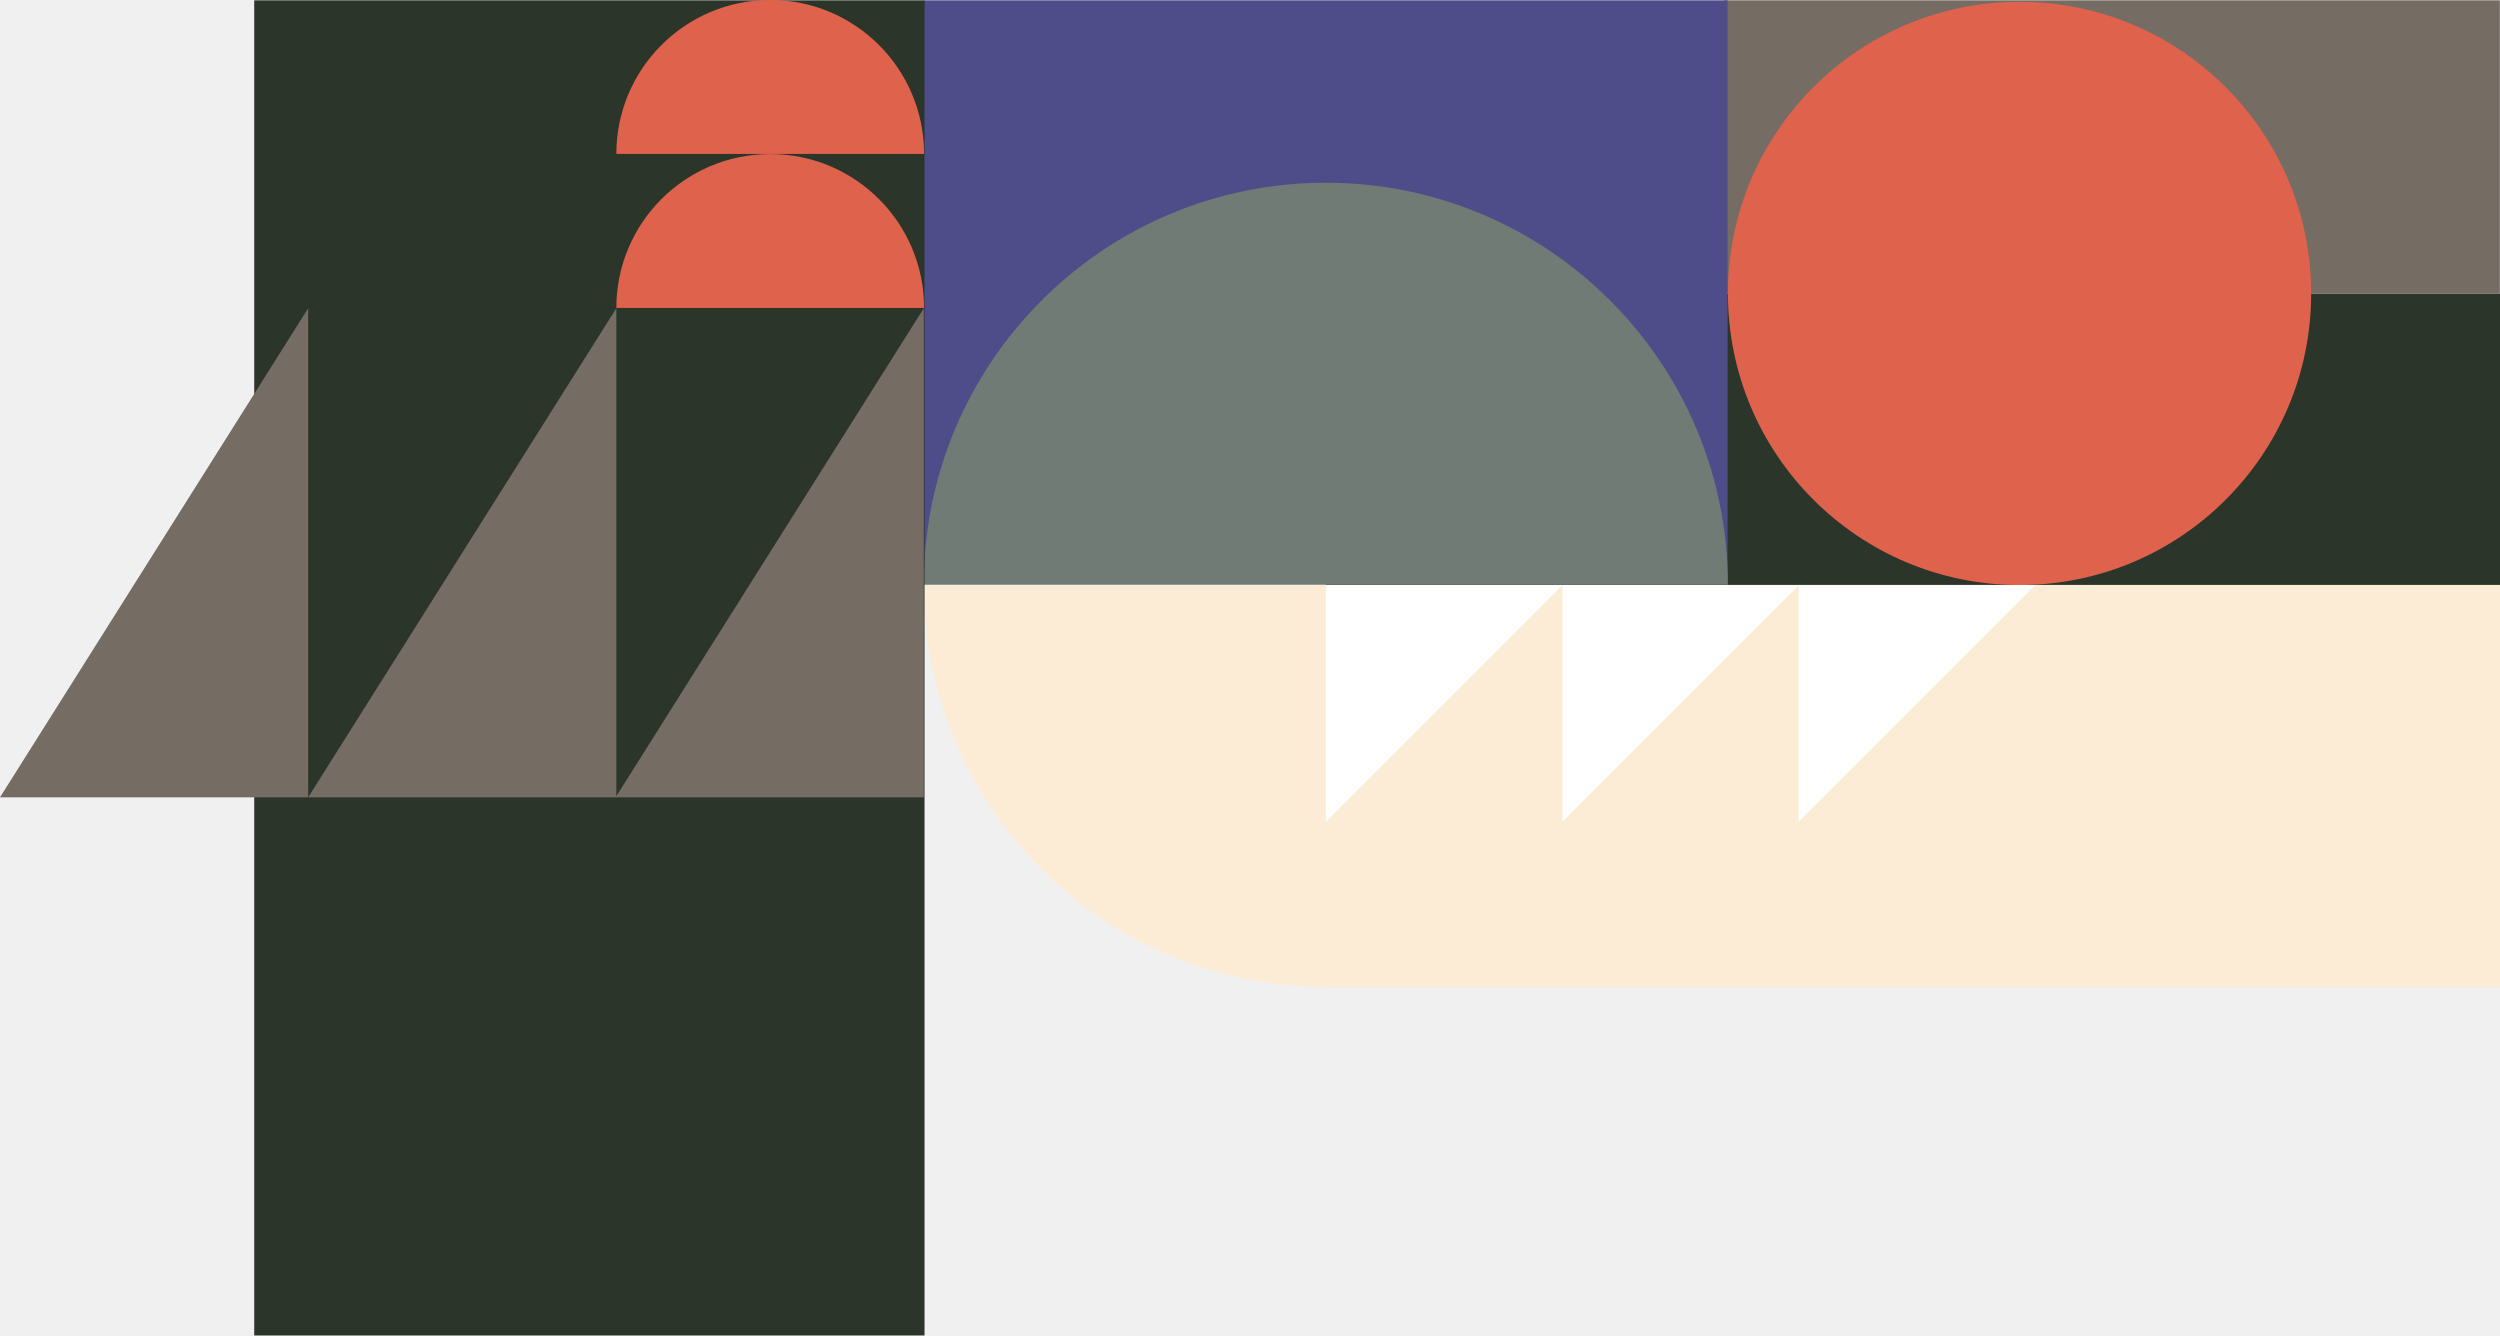
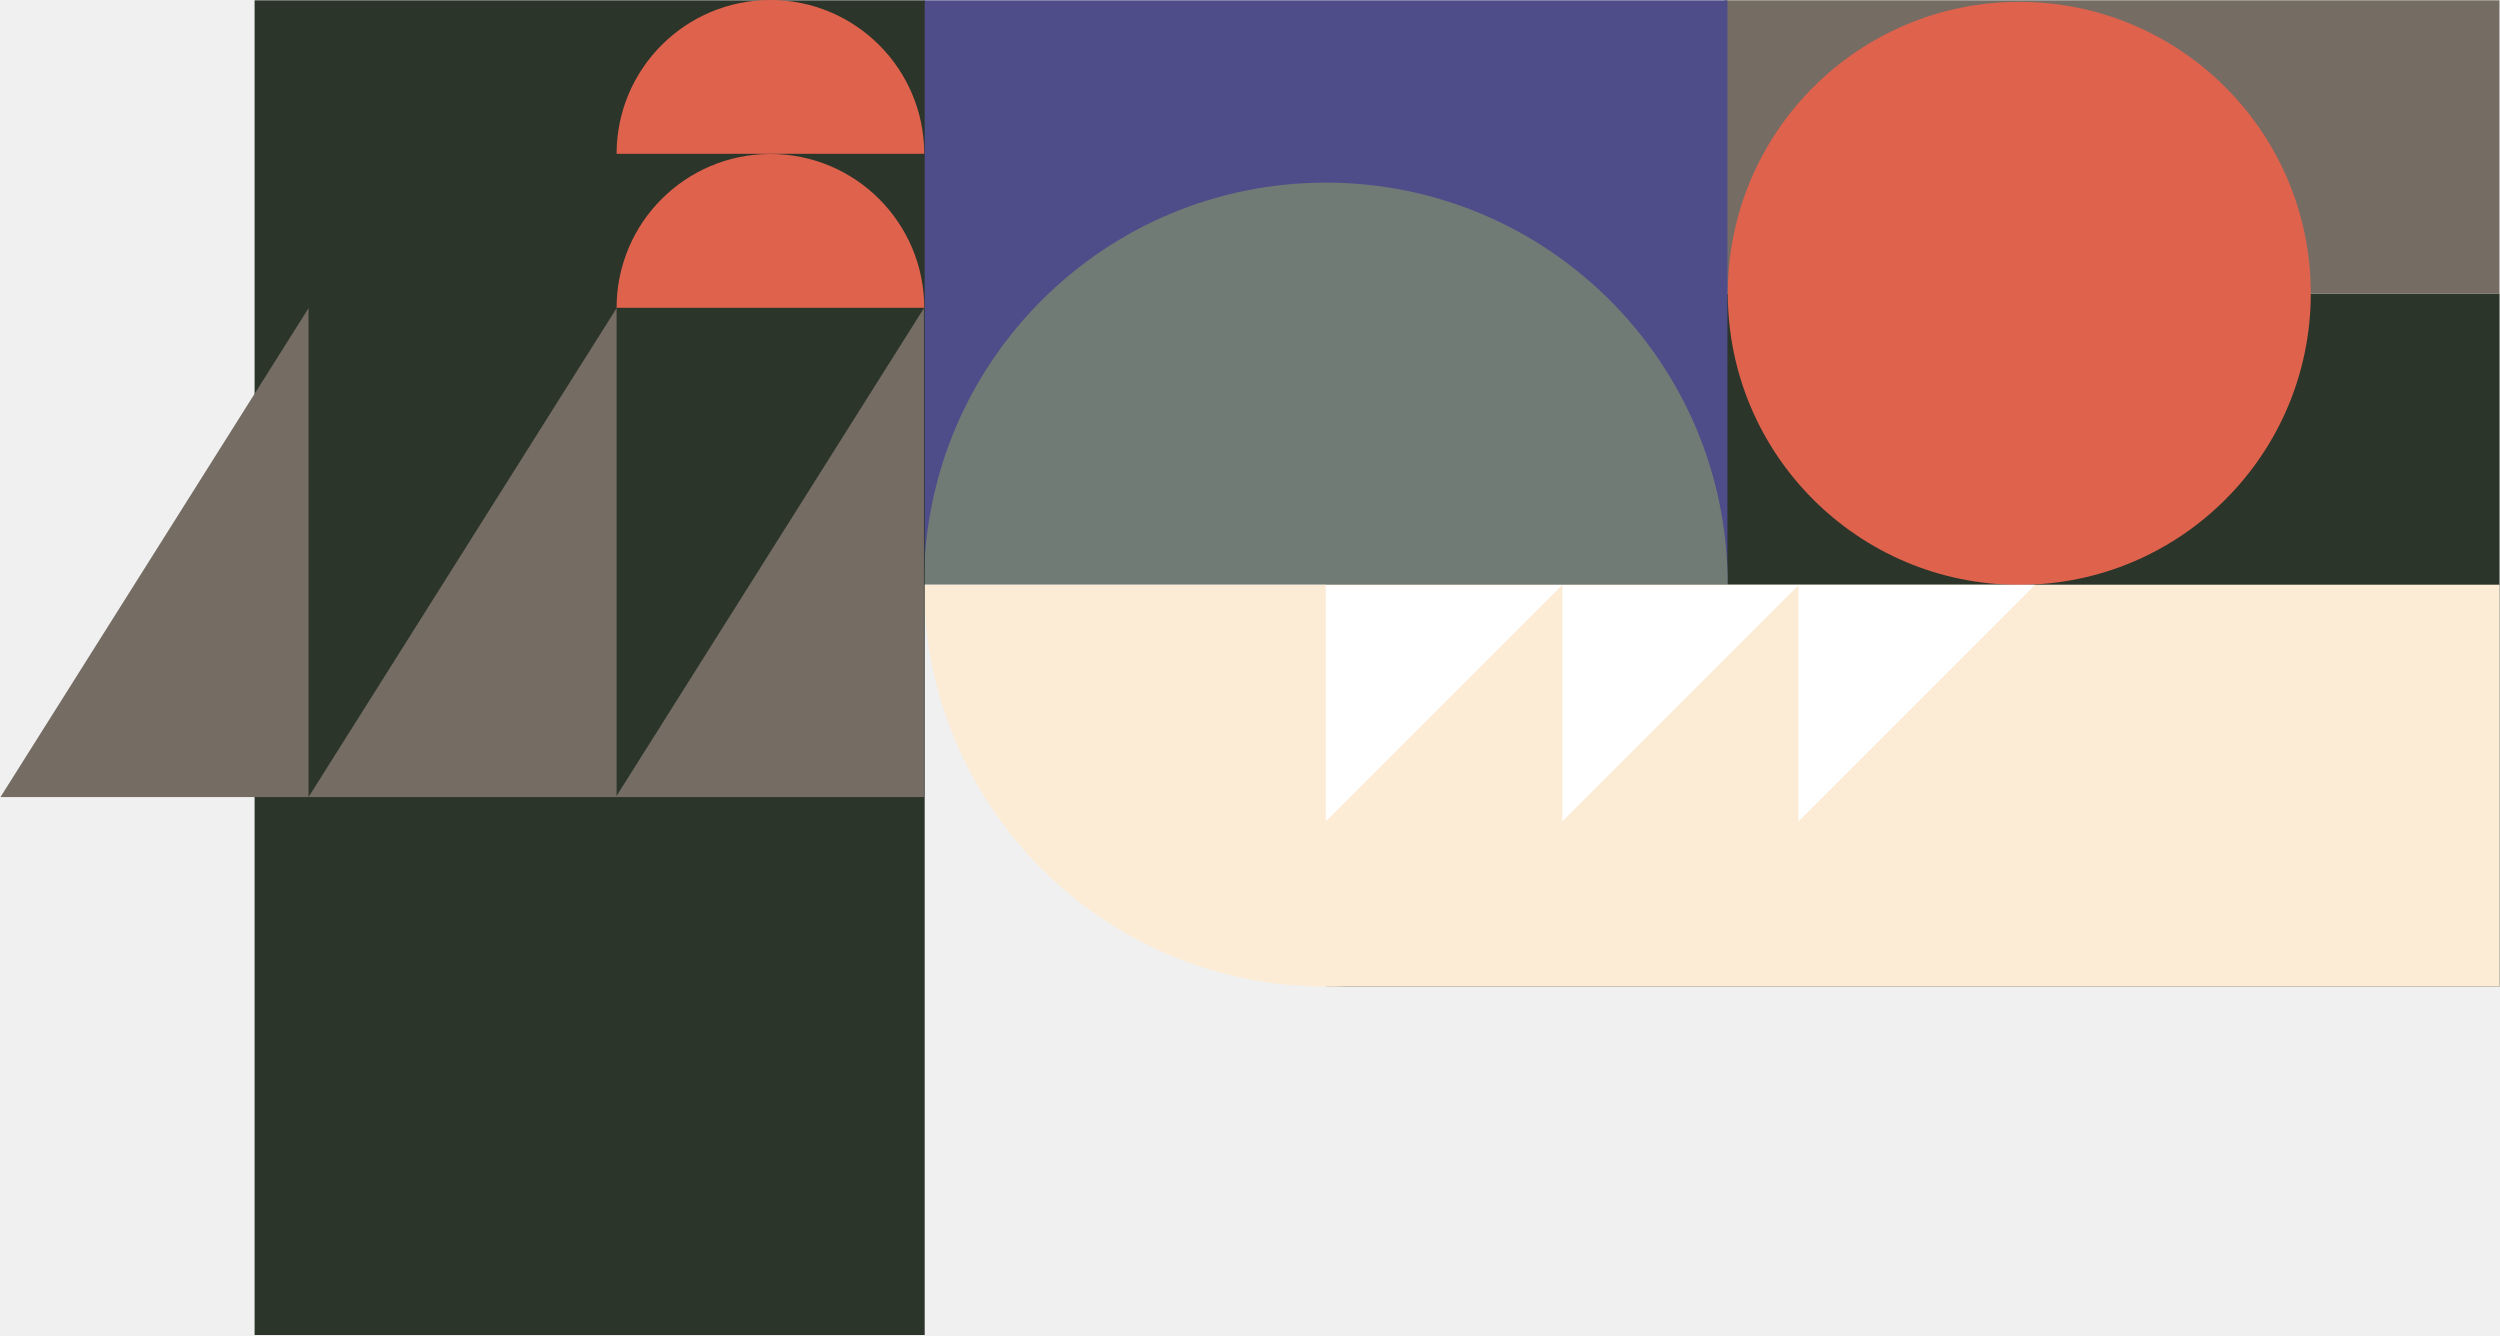
- <svg xmlns="http://www.w3.org/2000/svg" version="1.1" id="Layer_1" x="0px" y="0px" viewBox="0 0 3382.8 1807.1" enable-background="new 0 0 3382.8 1807.1" xml:space="preserve">
-   <g id="Group_1248" transform="translate(344 0.456)">
-     <rect id="Rectangle_64" x="1450.2" y="397" fill="#2B352A" width="1588.6" height="938.1" />
-     <path id="Path_458" fill="#FCECD6" d="M1450,1335c-300.4,0-544-243.6-544-544h1088C1994,1091.4,1750.4,1335,1450,1335z" />
-     <rect id="Rectangle_65" x="1450.2" y="791" fill="#FCECD6" width="1588.6" height="544.1" />
-     <rect id="Rectangle_10" x="1989" y="0" fill="#756C64" width="1049.6" height="397.1" />
-     <rect id="Rectangle_44" x="906" y="0" fill="#4F4C8A" width="1087.6" height="788.6" />
-     <path id="Path_457" fill="#707B75" d="M1450,246.8c-300.4,0-544,243.6-544,544h1088C1994,490.3,1750.5,246.8,1450,246.8z" />
-     <rect id="Rectangle_7" x="0" y="0" fill="#2B352A" width="907" height="1806.6" />
-     <path id="Path_422" fill="#DF624D" d="M698.2-0.5C583.2-0.5,490,92.8,490,207.8h416.4C906.4,92.8,813.2-0.5,698.2-0.5z" />
-     <path id="Path_423" fill="#DF624D" d="M698.2,208c-115,0-208.2,93.2-208.2,208.2h416.4C906.4,301.2,813.2,208,698.2,208z" />
-     <circle id="Ellipse_4" fill="#DF624D" cx="2388.7" cy="396.6" r="394.6" />
-     <path id="Path_459" fill="#FFFFFF" d="M1450,791.2h320.2L1450,1111.4V791.2z" />
-     <path id="Path_460" fill="#FFFFFF" d="M1770.2,791.2h320.2l-320.2,320.2V791.2z" />
-     <path id="Path_461" fill="#FFFFFF" d="M2089.8,791.2H2410l-320.2,320.2V791.2z" />
-     <path id="Path_424" fill="#756C64" d="M906,416.6v661.8H489L906,416.6z" />
-     <path id="Path_464" fill="#756C64" d="M490,416.6v661.8H73L490,416.6z" />
-     <path id="Path_465" fill="#756C64" d="M73,416.6v661.8h-417L73,416.6z" />
+ <svg xmlns="http://www.w3.org/2000/svg" id="svg-home-banner" width="1691" height="903" viewBox="0 0 3382.789 1807.096">
+   <g id="Group_1248" data-name="Group 1248" transform="translate(344 0.456)">
+     <rect id="Rectangle_64" data-name="Rectangle 64" width="1588.635" height="938.071" transform="translate(1450.154 397)" fill="#2b352a" />
+     <path id="Path_458" data-name="Path 458" d="M2089.41,350.01c-300.44,0-544-243.557-544-544h1088C2633.41,106.453,2389.854,350.01,2089.41,350.01Z" transform="translate(-639.407 984.991)" fill="#fcecd6" />
+     <rect id="Rectangle_65" data-name="Rectangle 65" width="1588.635" height="544.071" transform="translate(1450.154 791)" fill="#fcecd6" />
+     <rect id="Rectangle_10" data-name="Rectangle 10" width="1049.635" height="397.071" transform="translate(1989.007 0)" fill="#756c64" />
+     <rect id="Rectangle_44" data-name="Rectangle 44" width="1087.639" height="788.639" transform="translate(906.037 0)" fill="#4f4c8a" />
+     <path id="Path_457" data-name="Path 457" d="M2089.41-193.991c-300.44,0-544,243.557-544,544h1088C2633.411,49.566,2389.854-193.991,2089.41-193.991Z" transform="translate(-639.403 440.742)" fill="#707b75" />
+     <rect id="Rectangle_7" data-name="Rectangle 7" width="907.043" height="1806.639" transform="translate(-0.006 0)" fill="#2b352a" />
+     <path id="Path_422" data-name="Path 422" d="M1753.619-193.991c-114.989,0-208.206,93.217-208.206,208.207h416.413C1961.826-100.774,1868.609-193.991,1753.619-193.991Z" transform="translate(-1055.407 193.536)" fill="#df624d" />
+     <path id="Path_423" data-name="Path 423" d="M1753.619-193.991c-114.989,0-208.206,93.217-208.206,208.207h416.413C1961.826-100.774,1868.609-193.991,1753.619-193.991Z" transform="translate(-1055.407 401.95)" fill="#df624d" />
+     <circle id="Ellipse_4" data-name="Ellipse 4" cx="394.569" cy="394.569" r="394.569" transform="translate(1994.154 2.071)" fill="#df624d" />
+     <path id="Path_459" data-name="Path 459" d="M0,0H320.209L0,320.209Z" transform="translate(1450.007 791.187)" fill="#fff" />
+     <path id="Path_460" data-name="Path 460" d="M0,0H320.209L0,320.209Z" transform="translate(1770.216 791.187)" fill="#fff" />
+     <path id="Path_461" data-name="Path 461" d="M0,0H320.209L0,320.209Z" transform="translate(2089.798 791.187)" fill="#fff" />
+     <path id="Path_424" data-name="Path 424" d="M417.031,0V661.827H0Z" transform="translate(489 416.64)" fill="#756c64" />
+     <path id="Path_464" data-name="Path 464" d="M417.031,0V661.827H0Z" transform="translate(73 416.64)" fill="#756c64" />
+     <path id="Path_465" data-name="Path 465" d="M417.031,0V661.827H0Z" transform="translate(-344 416.64)" fill="#756c64" />
  </g>
</svg>
